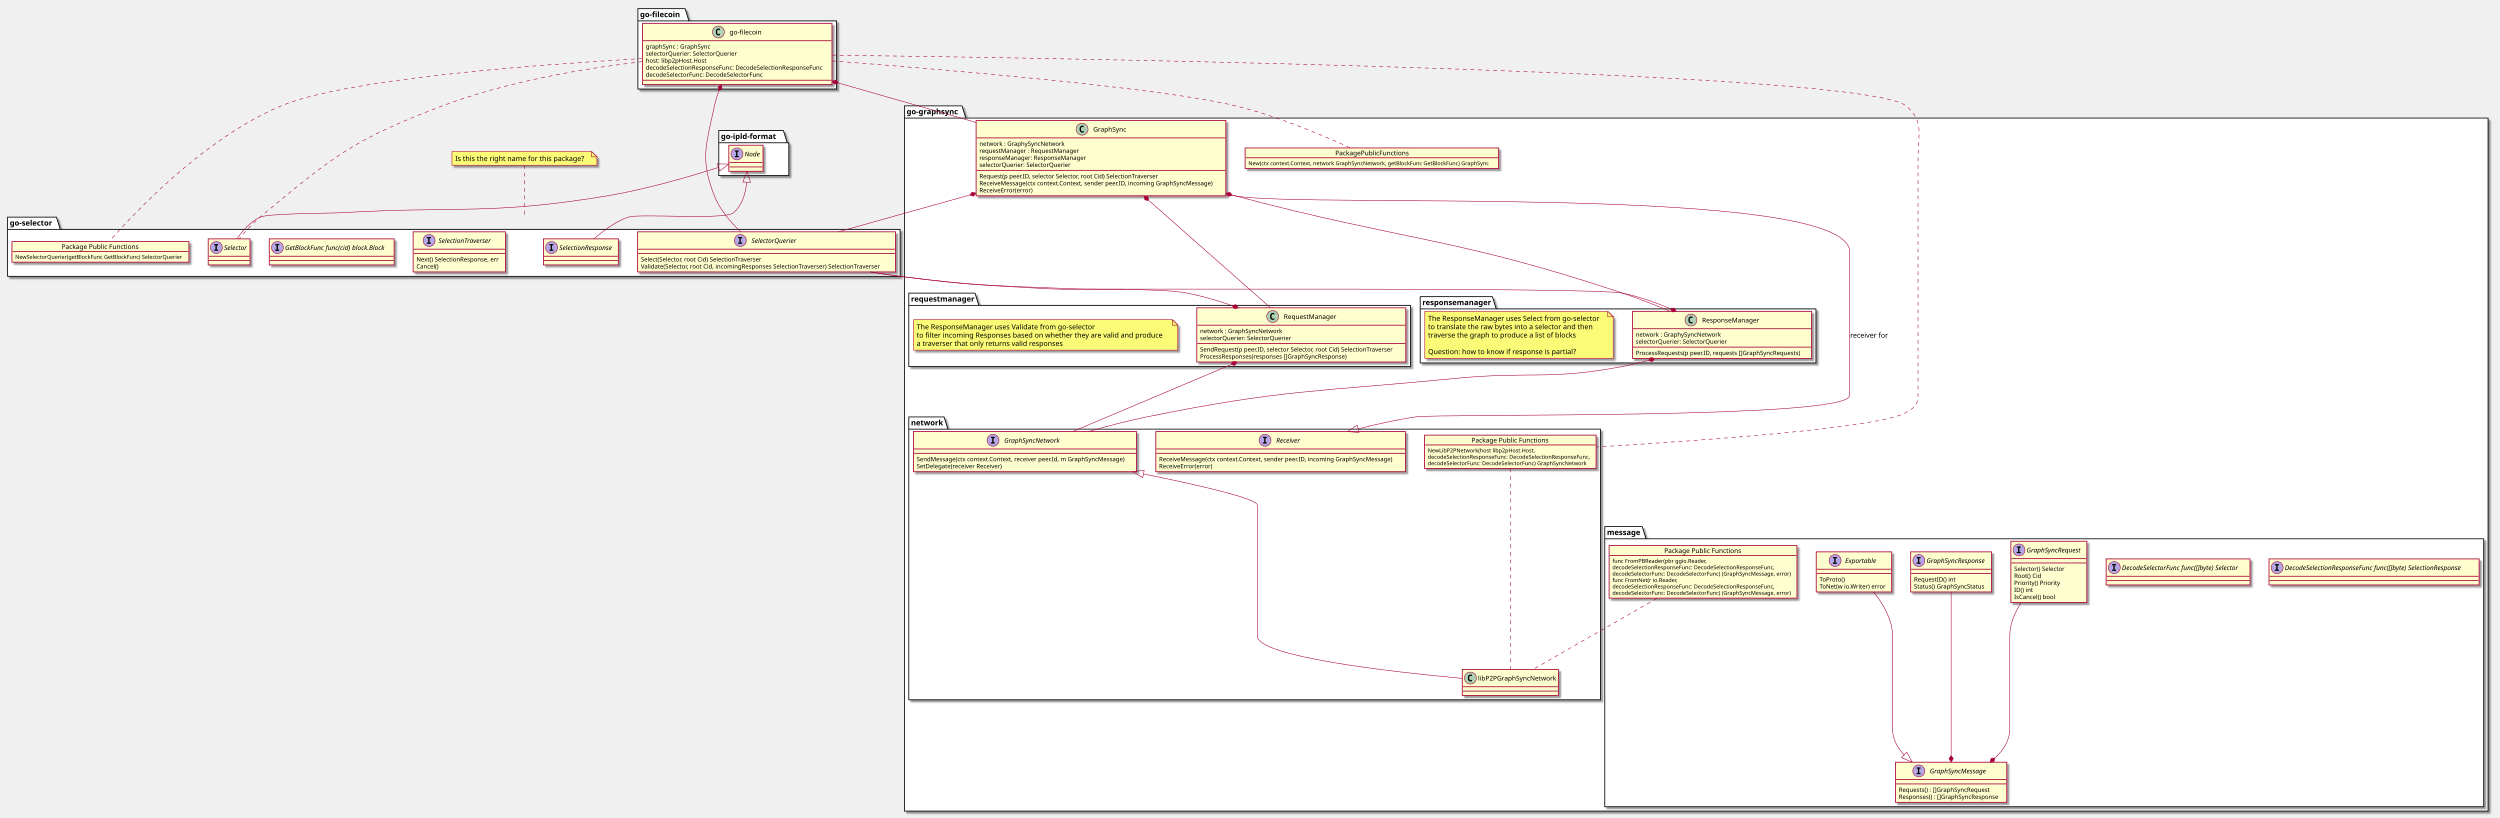
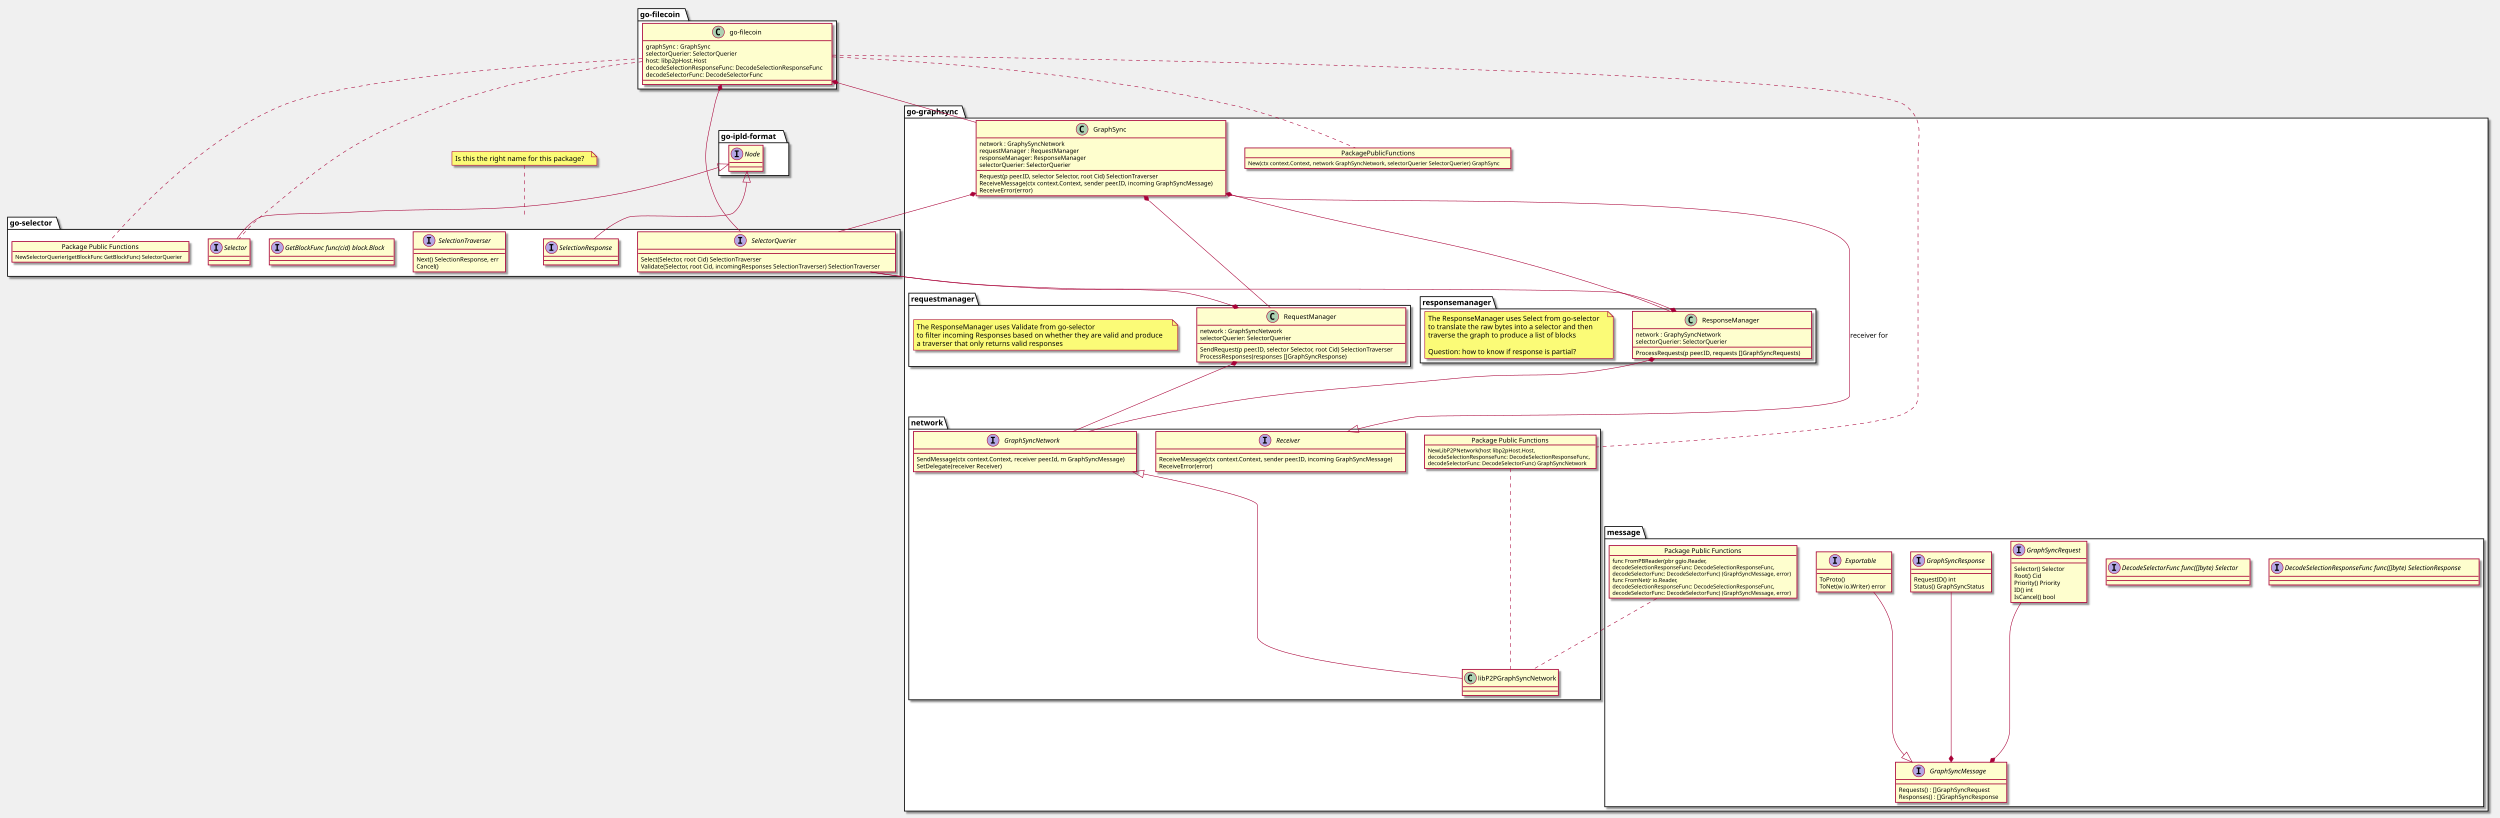
<svg xmlns="http://www.w3.org/2000/svg" contentScriptType="application/ecmascript" contentStyleType="text/css" height="1506px" preserveAspectRatio="none" style="width:4605px;height:1506px;" version="1.1" viewBox="0 0 4605 1506" width="4605px" zoomAndPan="magnify">
  <defs>
-     <filter height="300%" id="fkg3aek4ub1ea" width="300%" x="-1" y="-1">
+     <filter height="300%" id="f1fpjge6j4amxm" width="300%" x="-1" y="-1">
      <feGaussianBlur result="blurOut" stdDeviation="2.0" />
      <feColorMatrix in="blurOut" result="blurOut2" type="matrix" values="0 0 0 0 0 0 0 0 0 0 0 0 0 0 0 0 0 0 .4 0" />
      <feOffset dx="4.0" dy="4.0" in="blurOut2" result="blurOut3" />
      <feBlend in="SourceGraphic" in2="blurOut3" mode="normal" />
    </filter>
  </defs>
  <g>
-     <polygon fill="#FFFFFF" filter="url(#fkg3aek4ub1ea)" points="1324,240.5,1443,240.5,1450,262.988,1453,262.988,1453,323.5,1324,323.5,1324,240.5" style="stroke: #000000; stroke-width: 1.5;" />
+     <polygon fill="#FFFFFF" filter="url(#f1fpjge6j4amxm)" points="1324,240.5,1443,240.5,1450,262.988,1453,262.988,1453,323.5,1324,323.5,1324,240.5" style="stroke: #000000; stroke-width: 1.5;" />
    <line style="stroke: #000000; stroke-width: 1.5;" x1="1324" x2="1450" y1="262.988" y2="262.988" />
    <text fill="#000000" font-family="sans-serif" font-size="14" font-weight="bold" lengthAdjust="spacingAndGlyphs" textLength="113" x="1328" y="256.035">go-ipld-format</text>
-     <polygon fill="#FFFFFF" filter="url(#fkg3aek4ub1ea)" points="14,400,104,400,111,422.488,1658,422.488,1658,509,14,509,14,400" style="stroke: #000000; stroke-width: 1.5;" />
+     <polygon fill="#FFFFFF" filter="url(#f1fpjge6j4amxm)" points="14,400,104,400,111,422.488,1658,422.488,1658,509,14,509,14,400" style="stroke: #000000; stroke-width: 1.5;" />
    <line style="stroke: #000000; stroke-width: 1.5;" x1="14" x2="111" y1="422.488" y2="422.488" />
    <text fill="#000000" font-family="sans-serif" font-size="14" font-weight="bold" lengthAdjust="spacingAndGlyphs" textLength="84" x="18" y="415.535">go-selector</text>
-     <polygon fill="#FFFFFF" filter="url(#fkg3aek4ub1ea)" points="1666,195,1772,195,1779,217.488,4583,217.488,4583,1494,1666,1494,1666,195" style="stroke: #000000; stroke-width: 1.5;" />
+     <polygon fill="#FFFFFF" filter="url(#f1fpjge6j4amxm)" points="1666,195,1772,195,1779,217.488,4583,217.488,4583,1494,1666,1494,1666,195" style="stroke: #000000; stroke-width: 1.5;" />
    <line style="stroke: #000000; stroke-width: 1.5;" x1="1666" x2="1779" y1="217.488" y2="217.488" />
    <text fill="#000000" font-family="sans-serif" font-size="14" font-weight="bold" lengthAdjust="spacingAndGlyphs" textLength="100" x="1670" y="210.535">go-graphsync</text>
-     <polygon fill="#FFFFFF" filter="url(#fkg3aek4ub1ea)" points="1674,768,1739,768,1746,790.488,2948,790.488,2948,1289,1674,1289,1674,768" style="stroke: #000000; stroke-width: 1.5;" />
+     <polygon fill="#FFFFFF" filter="url(#f1fpjge6j4amxm)" points="1674,768,1739,768,1746,790.488,2948,790.488,2948,1289,1674,1289,1674,768" style="stroke: #000000; stroke-width: 1.5;" />
    <line style="stroke: #000000; stroke-width: 1.5;" x1="1674" x2="1746" y1="790.488" y2="790.488" />
    <text fill="#000000" font-family="sans-serif" font-size="14" font-weight="bold" lengthAdjust="spacingAndGlyphs" textLength="59" x="1678" y="783.535">network</text>
-     <polygon fill="#FFFFFF" filter="url(#fkg3aek4ub1ea)" points="1674,540,1796,540,1803,562.488,2598,562.488,2598,675,1674,675,1674,540" style="stroke: #000000; stroke-width: 1.5;" />
+     <polygon fill="#FFFFFF" filter="url(#f1fpjge6j4amxm)" points="1674,540,1796,540,1803,562.488,2598,562.488,2598,675,1674,675,1674,540" style="stroke: #000000; stroke-width: 1.5;" />
    <line style="stroke: #000000; stroke-width: 1.5;" x1="1674" x2="1803" y1="562.488" y2="562.488" />
    <text fill="#000000" font-family="sans-serif" font-size="14" font-weight="bold" lengthAdjust="spacingAndGlyphs" textLength="116" x="1678" y="555.535">requestmanager</text>
-     <polygon fill="#FFFFFF" filter="url(#fkg3aek4ub1ea)" points="2616,546.5,2749,546.5,2756,568.988,3345,568.988,3345,668.5,2616,668.5,2616,546.5" style="stroke: #000000; stroke-width: 1.5;" />
+     <polygon fill="#FFFFFF" filter="url(#f1fpjge6j4amxm)" points="2616,546.5,2749,546.5,2756,568.988,3345,568.988,3345,668.5,2616,668.5,2616,546.5" style="stroke: #000000; stroke-width: 1.5;" />
    <line style="stroke: #000000; stroke-width: 1.5;" x1="2616" x2="2756" y1="568.988" y2="568.988" />
    <text fill="#000000" font-family="sans-serif" font-size="14" font-weight="bold" lengthAdjust="spacingAndGlyphs" textLength="127" x="2620" y="562.035">responsemanager</text>
-     <polygon fill="#FFFFFF" filter="url(#fkg3aek4ub1ea)" points="2956,970,3025,970,3032,992.488,4575,992.488,4575,1486,2956,1486,2956,970" style="stroke: #000000; stroke-width: 1.5;" />
+     <polygon fill="#FFFFFF" filter="url(#f1fpjge6j4amxm)" points="2956,970,3025,970,3032,992.488,4575,992.488,4575,1486,2956,1486,2956,970" style="stroke: #000000; stroke-width: 1.5;" />
    <line style="stroke: #000000; stroke-width: 1.5;" x1="2956" x2="3032" y1="992.488" y2="992.488" />
    <text fill="#000000" font-family="sans-serif" font-size="14" font-weight="bold" lengthAdjust="spacingAndGlyphs" textLength="63" x="2960" y="985.535">message</text>
-     <polygon fill="#FFFFFF" filter="url(#fkg3aek4ub1ea)" points="1175,16,1262,16,1269,38.488,1541,38.488,1541,164,1175,164,1175,16" style="stroke: #000000; stroke-width: 1.5;" />
+     <polygon fill="#FFFFFF" filter="url(#f1fpjge6j4amxm)" points="1175,16,1262,16,1269,38.488,1541,38.488,1541,164,1175,164,1175,16" style="stroke: #000000; stroke-width: 1.5;" />
    <line style="stroke: #000000; stroke-width: 1.5;" x1="1175" x2="1269" y1="38.488" y2="38.488" />
    <text fill="#000000" font-family="sans-serif" font-size="14" font-weight="bold" lengthAdjust="spacingAndGlyphs" textLength="81" x="1179" y="31.535">go-filecoin</text>
-     <rect fill="#FEFECE" filter="url(#fkg3aek4ub1ea)" height="48" id="Node" style="stroke: #A80036; stroke-width: 1.5;" width="63" x="1342.5" y="267.5" />
+     <rect fill="#FEFECE" filter="url(#f1fpjge6j4amxm)" height="48" id="Node" style="stroke: #A80036; stroke-width: 1.5;" width="63" x="1342.5" y="267.5" />
    <ellipse cx="1357.5" cy="283.5" fill="#B4A7E5" rx="11" ry="11" style="stroke: #A80036; stroke-width: 1.0;" />
    <path d="M1353.428,279.265 L1353.428,277.107 L1360.807,277.107 L1360.807,279.265 L1358.342,279.265 L1358.342,287.342 L1360.807,287.342 L1360.807,289.5 L1353.428,289.5 L1353.428,287.342 L1355.893,287.342 L1355.893,279.265 Z " />
    <text fill="#000000" font-family="sans-serif" font-size="12" font-style="italic" lengthAdjust="spacingAndGlyphs" textLength="31" x="1371.5" y="288.035">Node</text>
    <line style="stroke: #A80036; stroke-width: 1.5;" x1="1343.5" x2="1404.5" y1="299.5" y2="299.5" />
    <line style="stroke: #A80036; stroke-width: 1.5;" x1="1343.5" x2="1404.5" y1="307.5" y2="307.5" />
-     <rect fill="#FEFECE" filter="url(#fkg3aek4ub1ea)" height="48" id="Selector" style="stroke: #A80036; stroke-width: 1.5;" width="77" x="383.5" y="440" />
+     <rect fill="#FEFECE" filter="url(#f1fpjge6j4amxm)" height="48" id="Selector" style="stroke: #A80036; stroke-width: 1.5;" width="77" x="383.5" y="440" />
    <ellipse cx="398.5" cy="456" fill="#B4A7E5" rx="11" ry="11" style="stroke: #A80036; stroke-width: 1.0;" />
    <path d="M394.428,451.765 L394.428,449.607 L401.807,449.607 L401.807,451.765 L399.342,451.765 L399.342,459.842 L401.807,459.842 L401.807,462 L394.428,462 L394.428,459.842 L396.893,459.842 L396.893,451.765 Z " />
    <text fill="#000000" font-family="sans-serif" font-size="12" font-style="italic" lengthAdjust="spacingAndGlyphs" textLength="45" x="412.5" y="460.535">Selector</text>
    <line style="stroke: #A80036; stroke-width: 1.5;" x1="384.5" x2="459.5" y1="472" y2="472" />
    <line style="stroke: #A80036; stroke-width: 1.5;" x1="384.5" x2="459.5" y1="480" y2="480" />
-     <rect fill="#FEFECE" filter="url(#fkg3aek4ub1ea)" height="48" id="SelectionResponse" style="stroke: #A80036; stroke-width: 1.5;" width="138" x="1001" y="440" />
+     <rect fill="#FEFECE" filter="url(#f1fpjge6j4amxm)" height="48" id="SelectionResponse" style="stroke: #A80036; stroke-width: 1.5;" width="138" x="1001" y="440" />
    <ellipse cx="1016" cy="456" fill="#B4A7E5" rx="11" ry="11" style="stroke: #A80036; stroke-width: 1.0;" />
    <path d="M1011.928,451.765 L1011.928,449.607 L1019.307,449.607 L1019.307,451.765 L1016.842,451.765 L1016.842,459.842 L1019.307,459.842 L1019.307,462 L1011.928,462 L1011.928,459.842 L1014.393,459.842 L1014.393,451.765 Z " />
    <text fill="#000000" font-family="sans-serif" font-size="12" font-style="italic" lengthAdjust="spacingAndGlyphs" textLength="106" x="1030" y="460.535">SelectionResponse</text>
    <line style="stroke: #A80036; stroke-width: 1.5;" x1="1002" x2="1138" y1="472" y2="472" />
    <line style="stroke: #A80036; stroke-width: 1.5;" x1="1002" x2="1138" y1="480" y2="480" />
-     <rect fill="#FEFECE" filter="url(#fkg3aek4ub1ea)" height="73.91" id="SelectionTraverser" style="stroke: #A80036; stroke-width: 1.5;" width="170" x="761" y="427" />
+     <rect fill="#FEFECE" filter="url(#f1fpjge6j4amxm)" height="73.91" id="SelectionTraverser" style="stroke: #A80036; stroke-width: 1.5;" width="170" x="761" y="427" />
    <ellipse cx="790.4" cy="443" fill="#B4A7E5" rx="11" ry="11" style="stroke: #A80036; stroke-width: 1.0;" />
    <path d="M786.328,438.765 L786.328,436.607 L793.707,436.607 L793.707,438.765 L791.242,438.765 L791.242,446.842 L793.707,446.842 L793.707,449 L786.328,449 L786.328,446.842 L788.793,446.842 L788.793,438.765 Z " />
    <text fill="#000000" font-family="sans-serif" font-size="12" font-style="italic" lengthAdjust="spacingAndGlyphs" textLength="106" x="807.6" y="447.535">SelectionTraverser</text>
    <line style="stroke: #A80036; stroke-width: 1.5;" x1="762" x2="930" y1="459" y2="459" />
    <line style="stroke: #A80036; stroke-width: 1.5;" x1="762" x2="930" y1="467" y2="467" />
    <text fill="#000000" font-family="sans-serif" font-size="11" lengthAdjust="spacingAndGlyphs" textLength="158" x="767" y="481.635">Next() SelectionResponse, err</text>
    <text fill="#000000" font-family="sans-serif" font-size="11" lengthAdjust="spacingAndGlyphs" textLength="44" x="767" y="494.59">Cancel()</text>
-     <rect fill="#FEFECE" filter="url(#fkg3aek4ub1ea)" height="48" id="GetBlockFunc" style="stroke: #A80036; stroke-width: 1.5;" width="230" x="496" y="440" />
+     <rect fill="#FEFECE" filter="url(#f1fpjge6j4amxm)" height="48" id="GetBlockFunc" style="stroke: #A80036; stroke-width: 1.5;" width="230" x="496" y="440" />
    <ellipse cx="511" cy="456" fill="#B4A7E5" rx="11" ry="11" style="stroke: #A80036; stroke-width: 1.0;" />
    <path d="M506.928,451.765 L506.928,449.607 L514.307,449.607 L514.307,451.765 L511.842,451.765 L511.842,459.842 L514.307,459.842 L514.307,462 L506.928,462 L506.928,459.842 L509.393,459.842 L509.393,451.765 Z " />
    <text fill="#000000" font-family="sans-serif" font-size="12" font-style="italic" lengthAdjust="spacingAndGlyphs" textLength="198" x="525" y="460.535">GetBlockFunc func(cid) block.Block</text>
    <line style="stroke: #A80036; stroke-width: 1.5;" x1="497" x2="725" y1="472" y2="472" />
    <line style="stroke: #A80036; stroke-width: 1.5;" x1="497" x2="725" y1="480" y2="480" />
-     <rect fill="#FEFECE" filter="url(#fkg3aek4ub1ea)" height="73.91" id="SelectorQuerier" style="stroke: #A80036; stroke-width: 1.5;" width="475" x="1174.5" y="427" />
+     <rect fill="#FEFECE" filter="url(#f1fpjge6j4amxm)" height="73.91" id="SelectorQuerier" style="stroke: #A80036; stroke-width: 1.5;" width="475" x="1174.5" y="427" />
    <ellipse cx="1363.75" cy="443" fill="#B4A7E5" rx="11" ry="11" style="stroke: #A80036; stroke-width: 1.0;" />
    <path d="M1359.678,438.765 L1359.678,436.607 L1367.057,436.607 L1367.057,438.765 L1364.592,438.765 L1364.592,446.842 L1367.057,446.842 L1367.057,449 L1359.678,449 L1359.678,446.842 L1362.143,446.842 L1362.143,438.765 Z " />
    <text fill="#000000" font-family="sans-serif" font-size="12" font-style="italic" lengthAdjust="spacingAndGlyphs" textLength="88" x="1384.25" y="447.535">SelectorQuerier</text>
    <line style="stroke: #A80036; stroke-width: 1.5;" x1="1175.5" x2="1648.5" y1="459" y2="459" />
    <line style="stroke: #A80036; stroke-width: 1.5;" x1="1175.5" x2="1648.5" y1="467" y2="467" />
    <text fill="#000000" font-family="sans-serif" font-size="11" lengthAdjust="spacingAndGlyphs" textLength="235" x="1180.5" y="481.635">Select(Selector, root Cid) SelectionTraverser</text>
    <text fill="#000000" font-family="sans-serif" font-size="11" lengthAdjust="spacingAndGlyphs" textLength="463" x="1180.5" y="494.59">Validate(Selector, root Cid, incomingResponses SelectionTraverser) SelectionTraverser</text>
-     <rect fill="#FEFECE" filter="url(#fkg3aek4ub1ea)" height="37.91" style="stroke: #A80036; stroke-width: 1.5;" width="326" x="22" y="445" />
+     <rect fill="#FEFECE" filter="url(#f1fpjge6j4amxm)" height="37.91" style="stroke: #A80036; stroke-width: 1.5;" width="326" x="22" y="445" />
    <text fill="#000000" font-family="sans-serif" font-size="12" lengthAdjust="spacingAndGlyphs" textLength="143" x="113.5" y="458.602">Package Public Functions</text>
    <line style="stroke: #A80036; stroke-width: 1.5;" x1="23" x2="347" y1="463.133" y2="463.133" />
    <text fill="#000000" font-family="sans-serif" font-size="10" lengthAdjust="spacingAndGlyphs" textLength="314" x="28" y="476.801">NewSelectorQuerier(getBlockFunc GetBlockFunc) SelectorQuerier</text>
-     <rect fill="#FEFECE" filter="url(#fkg3aek4ub1ea)" height="138.685" id="GraphSync" style="stroke: #A80036; stroke-width: 1.5;" width="460" x="1798" y="222" />
+     <rect fill="#FEFECE" filter="url(#f1fpjge6j4amxm)" height="138.685" id="GraphSync" style="stroke: #A80036; stroke-width: 1.5;" width="460" x="1798" y="222" />
    <ellipse cx="1993.25" cy="238" fill="#ADD1B2" rx="11" ry="11" style="stroke: #A80036; stroke-width: 1.0;" />
    <path d="M1996.223,243.643 Q1995.642,243.942 1995.003,244.091 Q1994.364,244.241 1993.658,244.241 Q1991.151,244.241 1989.832,242.589 Q1988.512,240.937 1988.512,237.816 Q1988.512,234.686 1989.832,233.035 Q1991.151,231.383 1993.658,231.383 Q1994.364,231.383 1995.011,231.532 Q1995.659,231.682 1996.223,231.981 L1996.223,234.703 Q1995.592,234.122 1994.999,233.852 Q1994.405,233.583 1993.774,233.583 Q1992.43,233.583 1991.745,234.649 Q1991.06,235.716 1991.06,237.816 Q1991.06,239.908 1991.745,240.974 Q1992.43,242.041 1993.774,242.041 Q1994.405,242.041 1994.999,241.771 Q1995.592,241.501 1996.223,240.92 Z " />
    <text fill="#000000" font-family="sans-serif" font-size="12" lengthAdjust="spacingAndGlyphs" textLength="61" x="2013.75" y="242.535">GraphSync</text>
    <line style="stroke: #A80036; stroke-width: 1.5;" x1="1799" x2="2257" y1="254" y2="254" />
    <text fill="#000000" font-family="sans-serif" font-size="11" lengthAdjust="spacingAndGlyphs" textLength="160" x="1804" y="268.635">network : GraphySyncNetwork</text>
    <text fill="#000000" font-family="sans-serif" font-size="11" lengthAdjust="spacingAndGlyphs" textLength="185" x="1804" y="281.59">requestManager : RequestManager</text>
    <text fill="#000000" font-family="sans-serif" font-size="11" lengthAdjust="spacingAndGlyphs" textLength="200" x="1804" y="294.545">responseManager: ResponseManager</text>
    <text fill="#000000" font-family="sans-serif" font-size="11" lengthAdjust="spacingAndGlyphs" textLength="174" x="1804" y="307.5">selectorQuerier: SelectorQuerier</text>
    <line style="stroke: #A80036; stroke-width: 1.5;" x1="1799" x2="2257" y1="313.82" y2="313.82" />
    <text fill="#000000" font-family="sans-serif" font-size="11" lengthAdjust="spacingAndGlyphs" textLength="347" x="1804" y="328.455">Request(p peer.ID, selector Selector, root Cid) SelectionTraverser</text>
    <text fill="#000000" font-family="sans-serif" font-size="11" lengthAdjust="spacingAndGlyphs" textLength="448" x="1804" y="341.41">ReceiveMessage(ctx context.Context, sender peer.ID, incoming GraphSyncMessage)</text>
    <text fill="#000000" font-family="sans-serif" font-size="11" lengthAdjust="spacingAndGlyphs" textLength="104" x="1804" y="354.365">ReceiveError(error)</text>
-     <rect fill="#FEFECE" filter="url(#fkg3aek4ub1ea)" height="37.91" style="stroke: #A80036; stroke-width: 1.5;" width="467" x="2293.5" y="272.5" />
-     <text fill="#000000" font-family="sans-serif" font-size="12" lengthAdjust="spacingAndGlyphs" textLength="135" x="2459.5" y="286.102">PackagePublicFunctions</text>
-     <line style="stroke: #A80036; stroke-width: 1.5;" x1="2294.5" x2="2759.5" y1="290.633" y2="290.633" />
-     <text fill="#000000" font-family="sans-serif" font-size="10" lengthAdjust="spacingAndGlyphs" textLength="455" x="2299.5" y="304.301">New(ctx context.Context, network GraphSyncNetwork, getBlockFunc GetBlockFunc) GraphSync</text>
-     <rect fill="#FEFECE" filter="url(#fkg3aek4ub1ea)" height="73.91" id="Receiver" style="stroke: #A80036; stroke-width: 1.5;" width="460" x="2129" y="795" />
+     <rect fill="#FEFECE" filter="url(#f1fpjge6j4amxm)" height="37.91" style="stroke: #A80036; stroke-width: 1.5;" width="490" x="2293" y="272.5" />
+     <text fill="#000000" font-family="sans-serif" font-size="12" lengthAdjust="spacingAndGlyphs" textLength="135" x="2470.5" y="286.102">PackagePublicFunctions</text>
+     <line style="stroke: #A80036; stroke-width: 1.5;" x1="2294" x2="2782" y1="290.633" y2="290.633" />
+     <text fill="#000000" font-family="sans-serif" font-size="10" lengthAdjust="spacingAndGlyphs" textLength="478" x="2299" y="304.301">New(ctx context.Context, network GraphSyncNetwork, selectorQuerier SelectorQuerier) GraphSync</text>
+     <rect fill="#FEFECE" filter="url(#f1fpjge6j4amxm)" height="73.91" id="Receiver" style="stroke: #A80036; stroke-width: 1.5;" width="460" x="2129" y="795" />
    <ellipse cx="2330.25" cy="811" fill="#B4A7E5" rx="11" ry="11" style="stroke: #A80036; stroke-width: 1.0;" />
    <path d="M2326.178,806.765 L2326.178,804.607 L2333.557,804.607 L2333.557,806.765 L2331.092,806.765 L2331.092,814.842 L2333.557,814.842 L2333.557,817 L2326.178,817 L2326.178,814.842 L2328.643,814.842 L2328.643,806.765 Z " />
    <text fill="#000000" font-family="sans-serif" font-size="12" font-style="italic" lengthAdjust="spacingAndGlyphs" textLength="49" x="2350.75" y="815.535">Receiver</text>
    <line style="stroke: #A80036; stroke-width: 1.5;" x1="2130" x2="2588" y1="827" y2="827" />
    <line style="stroke: #A80036; stroke-width: 1.5;" x1="2130" x2="2588" y1="835" y2="835" />
    <text fill="#000000" font-family="sans-serif" font-size="11" lengthAdjust="spacingAndGlyphs" textLength="448" x="2135" y="849.635">ReceiveMessage(ctx context.Context, sender peer.ID, incoming GraphSyncMessage)</text>
    <text fill="#000000" font-family="sans-serif" font-size="11" lengthAdjust="spacingAndGlyphs" textLength="104" x="2135" y="862.59">ReceiveError(error)</text>
-     <rect fill="#FEFECE" filter="url(#fkg3aek4ub1ea)" height="73.91" id="GraphSyncNetwork" style="stroke: #A80036; stroke-width: 1.5;" width="411" x="1682.5" y="795" />
+     <rect fill="#FEFECE" filter="url(#f1fpjge6j4amxm)" height="73.91" id="GraphSyncNetwork" style="stroke: #A80036; stroke-width: 1.5;" width="411" x="1682.5" y="795" />
    <ellipse cx="1829.25" cy="811" fill="#B4A7E5" rx="11" ry="11" style="stroke: #A80036; stroke-width: 1.0;" />
    <path d="M1825.178,806.765 L1825.178,804.607 L1832.557,804.607 L1832.557,806.765 L1830.092,806.765 L1830.092,814.842 L1832.557,814.842 L1832.557,817 L1825.178,817 L1825.178,814.842 L1827.643,814.842 L1827.643,806.765 Z " />
    <text fill="#000000" font-family="sans-serif" font-size="12" font-style="italic" lengthAdjust="spacingAndGlyphs" textLength="109" x="1849.75" y="815.535">GraphSyncNetwork</text>
    <line style="stroke: #A80036; stroke-width: 1.5;" x1="1683.5" x2="2092.5" y1="827" y2="827" />
    <line style="stroke: #A80036; stroke-width: 1.5;" x1="1683.5" x2="2092.5" y1="835" y2="835" />
    <text fill="#000000" font-family="sans-serif" font-size="11" lengthAdjust="spacingAndGlyphs" textLength="399" x="1688.5" y="849.635">SendMessage(ctx context.Context, receiver peer.Id, m GraphSyncMessage)</text>
    <text fill="#000000" font-family="sans-serif" font-size="11" lengthAdjust="spacingAndGlyphs" textLength="161" x="1688.5" y="862.59">SetDelegate(receiver Receiver)</text>
-     <rect fill="#FEFECE" filter="url(#fkg3aek4ub1ea)" height="48" id="libP2PGraphSyncNetwork" style="stroke: #A80036; stroke-width: 1.5;" width="177" x="2693.5" y="1233" />
+     <rect fill="#FEFECE" filter="url(#f1fpjge6j4amxm)" height="48" id="libP2PGraphSyncNetwork" style="stroke: #A80036; stroke-width: 1.5;" width="177" x="2693.5" y="1233" />
    <ellipse cx="2708.5" cy="1249" fill="#ADD1B2" rx="11" ry="11" style="stroke: #A80036; stroke-width: 1.0;" />
    <path d="M2711.473,1254.643 Q2710.892,1254.942 2710.253,1255.091 Q2709.614,1255.241 2708.908,1255.241 Q2706.401,1255.241 2705.081,1253.589 Q2703.762,1251.937 2703.762,1248.816 Q2703.762,1245.687 2705.081,1244.035 Q2706.401,1242.383 2708.908,1242.383 Q2709.614,1242.383 2710.261,1242.532 Q2710.909,1242.682 2711.473,1242.98 L2711.473,1245.703 Q2710.842,1245.122 2710.249,1244.852 Q2709.655,1244.582 2709.024,1244.582 Q2707.68,1244.582 2706.995,1245.649 Q2706.31,1246.716 2706.31,1248.816 Q2706.31,1250.908 2706.995,1251.974 Q2707.68,1253.041 2709.024,1253.041 Q2709.655,1253.041 2710.249,1252.771 Q2710.842,1252.502 2711.473,1251.92 Z " />
    <text fill="#000000" font-family="sans-serif" font-size="12" lengthAdjust="spacingAndGlyphs" textLength="145" x="2722.5" y="1253.535">libP2PGraphSyncNetwork</text>
    <line style="stroke: #A80036; stroke-width: 1.5;" x1="2694.5" x2="2869.5" y1="1265" y2="1265" />
    <line style="stroke: #A80036; stroke-width: 1.5;" x1="2694.5" x2="2869.5" y1="1273" y2="1273" />
-     <rect fill="#FEFECE" filter="url(#fkg3aek4ub1ea)" height="61.465" style="stroke: #A80036; stroke-width: 1.5;" width="316" x="2624" y="801.5" />
+     <rect fill="#FEFECE" filter="url(#f1fpjge6j4amxm)" height="61.465" style="stroke: #A80036; stroke-width: 1.5;" width="316" x="2624" y="801.5" />
    <text fill="#000000" font-family="sans-serif" font-size="12" lengthAdjust="spacingAndGlyphs" textLength="143" x="2710.5" y="815.102">Package Public Functions</text>
    <line style="stroke: #A80036; stroke-width: 1.5;" x1="2625" x2="2939" y1="819.633" y2="819.633" />
    <text fill="#000000" font-family="sans-serif" font-size="10" lengthAdjust="spacingAndGlyphs" textLength="201" x="2630" y="833.301">NewLibP2PNetwork(host libp2pHost.Host,</text>
    <text fill="#000000" font-family="sans-serif" font-size="10" lengthAdjust="spacingAndGlyphs" textLength="304" x="2630" y="845.078">decodeSelectionResponseFunc: DecodeSelectionResponseFunc,</text>
    <text fill="#000000" font-family="sans-serif" font-size="10" lengthAdjust="spacingAndGlyphs" textLength="296" x="2630" y="856.856">decodeSelectorFunc: DecodeSelectorFunc) GraphSyncNetwork</text>
-     <rect fill="#FEFECE" filter="url(#fkg3aek4ub1ea)" height="99.82" id="RequestManager" style="stroke: #A80036; stroke-width: 1.5;" width="385" x="2204.5" y="567" />
+     <rect fill="#FEFECE" filter="url(#f1fpjge6j4amxm)" height="99.82" id="RequestManager" style="stroke: #A80036; stroke-width: 1.5;" width="385" x="2204.5" y="567" />
    <ellipse cx="2344.25" cy="583" fill="#ADD1B2" rx="11" ry="11" style="stroke: #A80036; stroke-width: 1.0;" />
    <path d="M2347.223,588.643 Q2346.642,588.942 2346.003,589.091 Q2345.364,589.241 2344.658,589.241 Q2342.151,589.241 2340.831,587.589 Q2339.512,585.937 2339.512,582.816 Q2339.512,579.687 2340.831,578.035 Q2342.151,576.383 2344.658,576.383 Q2345.364,576.383 2346.011,576.532 Q2346.659,576.682 2347.223,576.981 L2347.223,579.703 Q2346.592,579.122 2345.999,578.852 Q2345.405,578.582 2344.774,578.582 Q2343.43,578.582 2342.745,579.649 Q2342.06,580.716 2342.06,582.816 Q2342.06,584.908 2342.745,585.974 Q2343.43,587.041 2344.774,587.041 Q2345.405,587.041 2345.999,586.771 Q2346.592,586.501 2347.223,585.92 Z " />
    <text fill="#000000" font-family="sans-serif" font-size="12" lengthAdjust="spacingAndGlyphs" textLength="97" x="2364.75" y="587.535">RequestManager</text>
    <line style="stroke: #A80036; stroke-width: 1.5;" x1="2205.5" x2="2588.5" y1="599" y2="599" />
    <text fill="#000000" font-family="sans-serif" font-size="11" lengthAdjust="spacingAndGlyphs" textLength="154" x="2210.5" y="613.635">network : GraphSyncNetwork</text>
    <text fill="#000000" font-family="sans-serif" font-size="11" lengthAdjust="spacingAndGlyphs" textLength="174" x="2210.5" y="626.59">selectorQuerier: SelectorQuerier</text>
    <line style="stroke: #A80036; stroke-width: 1.5;" x1="2205.5" x2="2588.5" y1="632.91" y2="632.91" />
    <text fill="#000000" font-family="sans-serif" font-size="11" lengthAdjust="spacingAndGlyphs" textLength="373" x="2210.5" y="647.545">SendRequest(p peer.ID, selector Selector, root Cid) SelectionTraverser</text>
    <text fill="#000000" font-family="sans-serif" font-size="11" lengthAdjust="spacingAndGlyphs" textLength="285" x="2210.5" y="660.5">ProcessResponses(responses []GraphSyncResponse)</text>
-     <path d="M1682.5,589 L1682.5,644.932 L2169.5,644.932 L2169.5,599 L2159.5,589 L1682.5,589 " fill="#FBFB77" filter="url(#fkg3aek4ub1ea)" style="stroke: #A80036; stroke-width: 1.0;" />
+     <path d="M1682.5,589 L1682.5,644.932 L2169.5,644.932 L2169.5,599 L2159.5,589 L1682.5,589 " fill="#FBFB77" filter="url(#f1fpjge6j4amxm)" style="stroke: #A80036; stroke-width: 1.0;" />
    <path d="M2159.5,589 L2159.5,599 L2169.5,599 L2159.5,589 " fill="#FBFB77" style="stroke: #A80036; stroke-width: 1.0;" />
    <text fill="#000000" font-family="sans-serif" font-size="13" lengthAdjust="spacingAndGlyphs" textLength="339" x="1688.5" y="606.568">The ResponseManager uses Validate from go-selector</text>
    <text fill="#000000" font-family="sans-serif" font-size="13" lengthAdjust="spacingAndGlyphs" textLength="466" x="1688.5" y="621.879">to filter incoming Responses based on whether they are valid and produce</text>
    <text fill="#000000" font-family="sans-serif" font-size="13" lengthAdjust="spacingAndGlyphs" textLength="277" x="1688.5" y="637.189">a traverser that only returns valid responses</text>
-     <rect fill="#FEFECE" filter="url(#fkg3aek4ub1ea)" height="86.865" id="ResponseManager" style="stroke: #A80036; stroke-width: 1.5;" width="330" x="3007" y="573.5" />
+     <rect fill="#FEFECE" filter="url(#f1fpjge6j4amxm)" height="86.865" id="ResponseManager" style="stroke: #A80036; stroke-width: 1.5;" width="330" x="3007" y="573.5" />
    <ellipse cx="3114.75" cy="589.5" fill="#ADD1B2" rx="11" ry="11" style="stroke: #A80036; stroke-width: 1.0;" />
    <path d="M3117.723,595.143 Q3117.142,595.442 3116.503,595.591 Q3115.864,595.741 3115.158,595.741 Q3112.651,595.741 3111.331,594.089 Q3110.012,592.437 3110.012,589.316 Q3110.012,586.187 3111.331,584.535 Q3112.651,582.883 3115.158,582.883 Q3115.864,582.883 3116.511,583.032 Q3117.159,583.182 3117.723,583.481 L3117.723,586.203 Q3117.092,585.622 3116.499,585.352 Q3115.905,585.082 3115.274,585.082 Q3113.93,585.082 3113.245,586.149 Q3112.56,587.216 3112.56,589.316 Q3112.56,591.408 3113.245,592.474 Q3113.93,593.541 3115.274,593.541 Q3115.905,593.541 3116.499,593.271 Q3117.092,593.001 3117.723,592.42 Z " />
    <text fill="#000000" font-family="sans-serif" font-size="12" lengthAdjust="spacingAndGlyphs" textLength="106" x="3135.25" y="594.035">ResponseManager</text>
    <line style="stroke: #A80036; stroke-width: 1.5;" x1="3008" x2="3336" y1="605.5" y2="605.5" />
    <text fill="#000000" font-family="sans-serif" font-size="11" lengthAdjust="spacingAndGlyphs" textLength="160" x="3013" y="620.135">network : GraphySyncNetwork</text>
    <text fill="#000000" font-family="sans-serif" font-size="11" lengthAdjust="spacingAndGlyphs" textLength="174" x="3013" y="633.09">selectorQuerier: SelectorQuerier</text>
    <line style="stroke: #A80036; stroke-width: 1.5;" x1="3008" x2="3336" y1="639.41" y2="639.41" />
    <text fill="#000000" font-family="sans-serif" font-size="11" lengthAdjust="spacingAndGlyphs" textLength="318" x="3013" y="654.045">ProcessRequests(p peer.ID, requests []GraphSyncRequests)</text>
-     <path d="M2624.5,573.5 L2624.5,660.053 L2971.5,660.053 L2971.5,583.5 L2961.5,573.5 L2624.5,573.5 " fill="#FBFB77" filter="url(#fkg3aek4ub1ea)" style="stroke: #A80036; stroke-width: 1.0;" />
+     <path d="M2624.5,573.5 L2624.5,660.053 L2971.5,660.053 L2971.5,583.5 L2961.5,573.5 L2624.5,573.5 " fill="#FBFB77" filter="url(#f1fpjge6j4amxm)" style="stroke: #A80036; stroke-width: 1.0;" />
    <path d="M2961.5,573.5 L2961.5,583.5 L2971.5,583.5 L2961.5,573.5 " fill="#FBFB77" style="stroke: #A80036; stroke-width: 1.0;" />
    <text fill="#000000" font-family="sans-serif" font-size="13" lengthAdjust="spacingAndGlyphs" textLength="326" x="2630.5" y="591.068">The ResponseManager uses Select from go-selector</text>
    <text fill="#000000" font-family="sans-serif" font-size="13" lengthAdjust="spacingAndGlyphs" textLength="313" x="2630.5" y="606.379">to translate the raw bytes into a selector and then</text>
    <text fill="#000000" font-family="sans-serif" font-size="13" lengthAdjust="spacingAndGlyphs" textLength="284" x="2630.5" y="621.689">traverse the graph to produce a list of blocks</text>
    <text fill="#000000" font-family="sans-serif" font-size="13" lengthAdjust="spacingAndGlyphs" textLength="0" x="2634.5" y="637" />
    <text fill="#000000" font-family="sans-serif" font-size="13" lengthAdjust="spacingAndGlyphs" textLength="284" x="2630.5" y="652.311">Question: how to know if response is partial?</text>
-     <rect fill="#FEFECE" filter="url(#fkg3aek4ub1ea)" height="48" id="DecodeSelectionResponseFunc" style="stroke: #A80036; stroke-width: 1.5;" width="387" x="4179.5" y="1029.5" />
+     <rect fill="#FEFECE" filter="url(#f1fpjge6j4amxm)" height="48" id="DecodeSelectionResponseFunc" style="stroke: #A80036; stroke-width: 1.5;" width="387" x="4179.5" y="1029.5" />
    <ellipse cx="4194.5" cy="1045.5" fill="#B4A7E5" rx="11" ry="11" style="stroke: #A80036; stroke-width: 1.0;" />
    <path d="M4190.428,1041.265 L4190.428,1039.107 L4197.807,1039.107 L4197.807,1041.265 L4195.342,1041.265 L4195.342,1049.342 L4197.807,1049.342 L4197.807,1051.5 L4190.428,1051.5 L4190.428,1049.342 L4192.893,1049.342 L4192.893,1041.265 Z " />
    <text fill="#000000" font-family="sans-serif" font-size="12" font-style="italic" lengthAdjust="spacingAndGlyphs" textLength="355" x="4208.5" y="1050.035">DecodeSelectionResponseFunc func([]byte) SelectionResponse</text>
    <line style="stroke: #A80036; stroke-width: 1.5;" x1="4180.5" x2="4565.5" y1="1061.5" y2="1061.5" />
    <line style="stroke: #A80036; stroke-width: 1.5;" x1="4180.5" x2="4565.5" y1="1069.5" y2="1069.5" />
-     <rect fill="#FEFECE" filter="url(#fkg3aek4ub1ea)" height="48" id="DecodeSelectorFunc" style="stroke: #A80036; stroke-width: 1.5;" width="265" x="3879.5" y="1029.5" />
+     <rect fill="#FEFECE" filter="url(#f1fpjge6j4amxm)" height="48" id="DecodeSelectorFunc" style="stroke: #A80036; stroke-width: 1.5;" width="265" x="3879.5" y="1029.5" />
    <ellipse cx="3894.5" cy="1045.5" fill="#B4A7E5" rx="11" ry="11" style="stroke: #A80036; stroke-width: 1.0;" />
    <path d="M3890.428,1041.265 L3890.428,1039.107 L3897.807,1039.107 L3897.807,1041.265 L3895.342,1041.265 L3895.342,1049.342 L3897.807,1049.342 L3897.807,1051.5 L3890.428,1051.5 L3890.428,1049.342 L3892.893,1049.342 L3892.893,1041.265 Z " />
    <text fill="#000000" font-family="sans-serif" font-size="12" font-style="italic" lengthAdjust="spacingAndGlyphs" textLength="233" x="3908.5" y="1050.035">DecodeSelectorFunc func([]byte) Selector</text>
    <line style="stroke: #A80036; stroke-width: 1.5;" x1="3880.5" x2="4143.5" y1="1061.5" y2="1061.5" />
    <line style="stroke: #A80036; stroke-width: 1.5;" x1="3880.5" x2="4143.5" y1="1069.5" y2="1069.5" />
-     <rect fill="#FEFECE" filter="url(#fkg3aek4ub1ea)" height="96.797" style="stroke: #A80036; stroke-width: 1.5;" width="346" x="2964" y="1005" />
+     <rect fill="#FEFECE" filter="url(#f1fpjge6j4amxm)" height="96.797" style="stroke: #A80036; stroke-width: 1.5;" width="346" x="2964" y="1005" />
    <text fill="#000000" font-family="sans-serif" font-size="12" lengthAdjust="spacingAndGlyphs" textLength="143" x="3065.5" y="1018.602">Package Public Functions</text>
    <line style="stroke: #A80036; stroke-width: 1.5;" x1="2965" x2="3309" y1="1023.133" y2="1023.133" />
    <text fill="#000000" font-family="sans-serif" font-size="10" lengthAdjust="spacingAndGlyphs" textLength="177" x="2970" y="1036.801">func FromPBReader(pbr ggio.Reader,</text>
    <text fill="#000000" font-family="sans-serif" font-size="10" lengthAdjust="spacingAndGlyphs" textLength="304" x="2970" y="1048.578">decodeSelectionResponseFunc: DecodeSelectionResponseFunc,</text>
    <text fill="#000000" font-family="sans-serif" font-size="10" lengthAdjust="spacingAndGlyphs" textLength="334" x="2970" y="1060.355">decodeSelectorFunc: DecodeSelectorFunc) (GraphSyncMessage, error)</text>
    <text fill="#000000" font-family="sans-serif" font-size="10" lengthAdjust="spacingAndGlyphs" textLength="124" x="2970" y="1072.133">func FromNet(r io.Reader,</text>
    <text fill="#000000" font-family="sans-serif" font-size="10" lengthAdjust="spacingAndGlyphs" textLength="304" x="2970" y="1083.91">decodeSelectionResponseFunc: DecodeSelectionResponseFunc,</text>
    <text fill="#000000" font-family="sans-serif" font-size="10" lengthAdjust="spacingAndGlyphs" textLength="334" x="2970" y="1095.688">decodeSelectorFunc: DecodeSelectorFunc) (GraphSyncMessage, error)</text>
-     <rect fill="#FEFECE" filter="url(#fkg3aek4ub1ea)" height="112.775" id="GraphSyncRequest" style="stroke: #A80036; stroke-width: 1.5;" width="140" x="3704" y="997" />
+     <rect fill="#FEFECE" filter="url(#f1fpjge6j4amxm)" height="112.775" id="GraphSyncRequest" style="stroke: #A80036; stroke-width: 1.5;" width="140" x="3704" y="997" />
    <ellipse cx="3719" cy="1013" fill="#B4A7E5" rx="11" ry="11" style="stroke: #A80036; stroke-width: 1.0;" />
    <path d="M3714.928,1008.765 L3714.928,1006.607 L3722.307,1006.607 L3722.307,1008.765 L3719.842,1008.765 L3719.842,1016.842 L3722.307,1016.842 L3722.307,1019 L3714.928,1019 L3714.928,1016.842 L3717.393,1016.842 L3717.393,1008.765 Z " />
    <text fill="#000000" font-family="sans-serif" font-size="12" font-style="italic" lengthAdjust="spacingAndGlyphs" textLength="108" x="3733" y="1017.535">GraphSyncRequest</text>
    <line style="stroke: #A80036; stroke-width: 1.5;" x1="3705" x2="3843" y1="1029" y2="1029" />
    <line style="stroke: #A80036; stroke-width: 1.5;" x1="3705" x2="3843" y1="1037" y2="1037" />
    <text fill="#000000" font-family="sans-serif" font-size="11" lengthAdjust="spacingAndGlyphs" textLength="97" x="3710" y="1051.635">Selector() Selector</text>
    <text fill="#000000" font-family="sans-serif" font-size="11" lengthAdjust="spacingAndGlyphs" textLength="66" x="3710" y="1064.59">Root()     Cid</text>
    <text fill="#000000" font-family="sans-serif" font-size="11" lengthAdjust="spacingAndGlyphs" textLength="89" x="3710" y="1077.545">Priority() Priority</text>
    <text fill="#000000" font-family="sans-serif" font-size="11" lengthAdjust="spacingAndGlyphs" textLength="54" x="3710" y="1090.5">ID()       int</text>
    <text fill="#000000" font-family="sans-serif" font-size="11" lengthAdjust="spacingAndGlyphs" textLength="80" x="3710" y="1103.455">IsCancel() bool</text>
-     <rect fill="#FEFECE" filter="url(#fkg3aek4ub1ea)" height="73.91" id="GraphSyncResponse" style="stroke: #A80036; stroke-width: 1.5;" width="149" x="3519.5" y="1016.5" />
+     <rect fill="#FEFECE" filter="url(#f1fpjge6j4amxm)" height="73.91" id="GraphSyncResponse" style="stroke: #A80036; stroke-width: 1.5;" width="149" x="3519.5" y="1016.5" />
    <ellipse cx="3534.5" cy="1032.5" fill="#B4A7E5" rx="11" ry="11" style="stroke: #A80036; stroke-width: 1.0;" />
    <path d="M3530.428,1028.265 L3530.428,1026.107 L3537.807,1026.107 L3537.807,1028.265 L3535.342,1028.265 L3535.342,1036.342 L3537.807,1036.342 L3537.807,1038.5 L3530.428,1038.5 L3530.428,1036.342 L3532.893,1036.342 L3532.893,1028.265 Z " />
    <text fill="#000000" font-family="sans-serif" font-size="12" font-style="italic" lengthAdjust="spacingAndGlyphs" textLength="117" x="3548.5" y="1037.035">GraphSyncResponse</text>
    <line style="stroke: #A80036; stroke-width: 1.5;" x1="3520.5" x2="3667.5" y1="1048.5" y2="1048.5" />
    <line style="stroke: #A80036; stroke-width: 1.5;" x1="3520.5" x2="3667.5" y1="1056.5" y2="1056.5" />
    <text fill="#000000" font-family="sans-serif" font-size="11" lengthAdjust="spacingAndGlyphs" textLength="79" x="3525.5" y="1071.135">RequestID() int</text>
    <text fill="#000000" font-family="sans-serif" font-size="11" lengthAdjust="spacingAndGlyphs" textLength="135" x="3525.5" y="1084.09">Status() GraphSyncStatus</text>
-     <rect fill="#FEFECE" filter="url(#fkg3aek4ub1ea)" height="73.91" id="GraphSyncMessage" style="stroke: #A80036; stroke-width: 1.5;" width="205" x="3491.5" y="1404" />
+     <rect fill="#FEFECE" filter="url(#f1fpjge6j4amxm)" height="73.91" id="GraphSyncMessage" style="stroke: #A80036; stroke-width: 1.5;" width="205" x="3491.5" y="1404" />
    <ellipse cx="3534.4" cy="1420" fill="#B4A7E5" rx="11" ry="11" style="stroke: #A80036; stroke-width: 1.0;" />
    <path d="M3530.328,1415.765 L3530.328,1413.607 L3537.707,1413.607 L3537.707,1415.765 L3535.242,1415.765 L3535.242,1423.842 L3537.707,1423.842 L3537.707,1426 L3530.328,1426 L3530.328,1423.842 L3532.793,1423.842 L3532.793,1415.765 Z " />
    <text fill="#000000" font-family="sans-serif" font-size="12" font-style="italic" lengthAdjust="spacingAndGlyphs" textLength="111" x="3554.6" y="1424.535">GraphSyncMessage</text>
    <line style="stroke: #A80036; stroke-width: 1.5;" x1="3492.5" x2="3695.5" y1="1436" y2="1436" />
    <line style="stroke: #A80036; stroke-width: 1.5;" x1="3492.5" x2="3695.5" y1="1444" y2="1444" />
    <text fill="#000000" font-family="sans-serif" font-size="11" lengthAdjust="spacingAndGlyphs" textLength="175" x="3497.5" y="1458.635">Requests() : []GraphSyncRequest</text>
    <text fill="#000000" font-family="sans-serif" font-size="11" lengthAdjust="spacingAndGlyphs" textLength="193" x="3497.5" y="1471.59">Responses() : []GraphSyncResponse</text>
-     <rect fill="#FEFECE" filter="url(#fkg3aek4ub1ea)" height="73.91" id="Exportable" style="stroke: #A80036; stroke-width: 1.5;" width="139" x="3345.5" y="1016.5" />
+     <rect fill="#FEFECE" filter="url(#f1fpjge6j4amxm)" height="73.91" id="Exportable" style="stroke: #A80036; stroke-width: 1.5;" width="139" x="3345.5" y="1016.5" />
    <ellipse cx="3380.3" cy="1032.5" fill="#B4A7E5" rx="11" ry="11" style="stroke: #A80036; stroke-width: 1.0;" />
    <path d="M3376.228,1028.265 L3376.228,1026.107 L3383.607,1026.107 L3383.607,1028.265 L3381.142,1028.265 L3381.142,1036.342 L3383.607,1036.342 L3383.607,1038.5 L3376.228,1038.5 L3376.228,1036.342 L3378.693,1036.342 L3378.693,1028.265 Z " />
    <text fill="#000000" font-family="sans-serif" font-size="12" font-style="italic" lengthAdjust="spacingAndGlyphs" textLength="63" x="3398.7" y="1037.035">Exportable</text>
    <line style="stroke: #A80036; stroke-width: 1.5;" x1="3346.5" x2="3483.5" y1="1048.5" y2="1048.5" />
    <line style="stroke: #A80036; stroke-width: 1.5;" x1="3346.5" x2="3483.5" y1="1056.5" y2="1056.5" />
    <text fill="#000000" font-family="sans-serif" font-size="11" lengthAdjust="spacingAndGlyphs" textLength="51" x="3351.5" y="1071.135">ToProto()</text>
    <text fill="#000000" font-family="sans-serif" font-size="11" lengthAdjust="spacingAndGlyphs" textLength="127" x="3351.5" y="1084.09">ToNet(w io.Writer) error</text>
-     <rect fill="#FEFECE" filter="url(#fkg3aek4ub1ea)" height="112.775" id="go-filecoin" style="stroke: #A80036; stroke-width: 1.5;" width="349" x="1183.5" y="43" />
+     <rect fill="#FEFECE" filter="url(#f1fpjge6j4amxm)" height="112.775" id="go-filecoin" style="stroke: #A80036; stroke-width: 1.5;" width="349" x="1183.5" y="43" />
    <ellipse cx="1323.25" cy="59" fill="#ADD1B2" rx="11" ry="11" style="stroke: #A80036; stroke-width: 1.0;" />
    <path d="M1326.223,64.643 Q1325.642,64.942 1325.003,65.091 Q1324.364,65.241 1323.658,65.241 Q1321.151,65.241 1319.832,63.589 Q1318.512,61.937 1318.512,58.816 Q1318.512,55.687 1319.832,54.035 Q1321.151,52.383 1323.658,52.383 Q1324.364,52.383 1325.011,52.532 Q1325.659,52.682 1326.223,52.98 L1326.223,55.703 Q1325.592,55.122 1324.999,54.852 Q1324.405,54.583 1323.774,54.583 Q1322.43,54.583 1321.745,55.649 Q1321.06,56.716 1321.06,58.816 Q1321.06,60.908 1321.745,61.974 Q1322.43,63.041 1323.774,63.041 Q1324.405,63.041 1324.999,62.771 Q1325.592,62.502 1326.223,61.92 Z " />
    <text fill="#000000" font-family="sans-serif" font-size="12" lengthAdjust="spacingAndGlyphs" textLength="61" x="1343.75" y="63.535">go-filecoin</text>
    <line style="stroke: #A80036; stroke-width: 1.5;" x1="1184.5" x2="1531.5" y1="75" y2="75" />
    <text fill="#000000" font-family="sans-serif" font-size="11" lengthAdjust="spacingAndGlyphs" textLength="124" x="1189.5" y="89.635">graphSync : GraphSync</text>
    <text fill="#000000" font-family="sans-serif" font-size="11" lengthAdjust="spacingAndGlyphs" textLength="174" x="1189.5" y="102.59">selectorQuerier: SelectorQuerier</text>
    <text fill="#000000" font-family="sans-serif" font-size="11" lengthAdjust="spacingAndGlyphs" textLength="117" x="1189.5" y="115.545">host: libp2pHost.Host</text>
    <text fill="#000000" font-family="sans-serif" font-size="11" lengthAdjust="spacingAndGlyphs" textLength="337" x="1189.5" y="128.5">decodeSelectionResponseFunc: DecodeSelectionResponseFunc</text>
    <text fill="#000000" font-family="sans-serif" font-size="11" lengthAdjust="spacingAndGlyphs" textLength="223" x="1189.5" y="141.455">decodeSelectorFunc: DecodeSelectorFunc</text>
    <line style="stroke: #A80036; stroke-width: 1.5;" x1="1184.5" x2="1531.5" y1="147.775" y2="147.775" />
-     <path d="M832.5,279 L832.5,304.31 L1099.5,304.31 L1099.5,289 L1089.5,279 L832.5,279 " fill="#FBFB77" filter="url(#fkg3aek4ub1ea)" style="stroke: #A80036; stroke-width: 1.0;" />
+     <path d="M832.5,279 L832.5,304.31 L1099.5,304.31 L1099.5,289 L1089.5,279 L832.5,279 " fill="#FBFB77" filter="url(#f1fpjge6j4amxm)" style="stroke: #A80036; stroke-width: 1.0;" />
    <path d="M1089.5,279 L1089.5,289 L1099.5,289 L1089.5,279 " fill="#FBFB77" style="stroke: #A80036; stroke-width: 1.0;" />
    <text fill="#000000" font-family="sans-serif" font-size="13" lengthAdjust="spacingAndGlyphs" textLength="246" x="838.5" y="296.568">Is this the right name for this package?</text>
    <path d="M966,304.184 C966,323.169 966,360.355 966,394.082 C966,395.136 966,396.187 966,397.234 C966,397.757 966,398.279 966,398.8 C966,399.061 966,399.321 966,399.581 " fill="none" id="GMN5-go-selector" style="stroke: #A80036; stroke-width: 1.0; stroke-dasharray: 7.0,7.0;" />
    <path d="M1323.347,308.447 C1271.988,324.856 1189.909,348.966 1117,361 C901.262,396.609 844.28,379.17 626,392 C609.671,392.96 493.738,392.903 479,400 C461.171,408.586 446.482,425.525 436.483,439.82 " fill="none" id="Node-Selector" style="stroke: #A80036; stroke-width: 1.0;" />
    <polygon fill="none" points="1321.217,301.779,1342.402,302.261,1325.541,315.095,1321.217,301.779" style="stroke: #A80036; stroke-width: 1.0;" />
    <path d="M1375.32,335.792 C1373.411,356.044 1367.259,378.484 1351,392 C1334.41,405.791 1177.355,392.852 1157,400 C1133.293,408.325 1110.568,425.47 1094.291,439.921 " fill="none" id="Node-SelectionResponse" style="stroke: #A80036; stroke-width: 1.0;" />
    <polygon fill="none" points="1368.332,335.324,1376.014,315.576,1382.324,335.804,1368.332,335.324" style="stroke: #A80036; stroke-width: 1.0;" />
    <path d="M1785.176,359.499 C1703.187,382.458 1614.74,407.226 1544.541,426.884 " fill="none" id="GraphSync-SelectorQuerier" style="stroke: #A80036; stroke-width: 1.0;" />
    <polygon fill="#A80036" points="1797.748,355.978,1790.892,353.744,1786.193,359.214,1793.049,361.448,1797.748,355.978" style="stroke: #A80036; stroke-width: 1.0;" />
    <path d="M2502.019,789.821 C2536.144,781.227 2572.64,773.226 2607,768 C2650.993,761.309 3407,772.999 3407,728.5 C3407,464 3407,464 3407,464 C3407,337.813 2400.102,383.843 2276,361 C2270.063,359.907 2264.063,358.736 2258.023,357.499 " fill="none" id="Receiver-GraphSync" style="stroke: #A80036; stroke-width: 1.0;" />
    <polygon fill="none" points="2503.349,796.707,2482.234,794.933,2499.847,783.152,2503.349,796.707" style="stroke: #A80036; stroke-width: 1.0;" />
    <text fill="#000000" font-family="sans-serif" font-size="13" lengthAdjust="spacingAndGlyphs" textLength="71" x="3408" y="622.068">receiver for</text>
    <path d="M2106.348,872.979 C2211.879,894.34 2316,918.466 2316,930.5 C2316,930.5 2316,930.5 2316,1171.5 C2316,1209.439 2558.046,1237.102 2693.252,1249.595 " fill="none" id="GraphSyncNetwork-libP2PGraphSyncNetwork" style="stroke: #A80036; stroke-width: 1.0;" />
    <polygon fill="none" points="2104.883,879.824,2086.651,869.026,2107.638,866.098,2104.883,879.824" style="stroke: #A80036; stroke-width: 1.0;" />
    <path d="M2782,862.614 C2782,882.058 2782,907.756 2782,930.5 C2782,930.5 2782,930.5 2782,1171.5 C2782,1192.133 2782,1215.566 2782,1232.676 " fill="none" id="goGraphSyncNetworkPF-libP2PGraphSyncNetwork" style="stroke: #A80036; stroke-width: 1.0; stroke-dasharray: 7.0,7.0;" />
    <path d="M1604.423,501.045 C1622.498,503.967 1640.57,506.68 1658,509 C1779.138,525.125 1809.996,524.971 1932,532 C1988.601,535.261 2131.341,529.215 2187,540 C2213.905,545.213 2241.935,553.404 2268.425,562.535 " fill="none" id="SelectorQuerier-RequestManager" style="stroke: #A80036; stroke-width: 1.0;" />
    <polygon fill="#A80036" points="2280.885,566.935,2276.559,561.165,2269.57,562.939,2273.895,568.709,2280.885,566.935" style="stroke: #A80036; stroke-width: 1.0;" />
    <path d="M2266.516,672.116 C2175.309,710.642 2055.974,761.048 1975.896,794.873 " fill="none" id="RequestManager-GraphSyncNetwork" style="stroke: #A80036; stroke-width: 1.0;" />
    <polygon fill="#A80036" points="2278.625,667.001,2271.542,665.651,2267.571,671.67,2274.655,673.02,2278.625,667.001" style="stroke: #A80036; stroke-width: 1.0;" />
    <path d="M2117.211,370.194 C2186.602,431.405 2280.779,514.48 2340.223,566.917 " fill="none" id="GraphSync-RequestManager" style="stroke: #A80036; stroke-width: 1.0;" />
    <polygon fill="#A80036" points="2107.16,361.328,2109.013,368.297,2116.159,369.266,2114.305,362.297,2107.16,361.328" style="stroke: #A80036; stroke-width: 1.0;" />
    <path d="M1602.719,501.009 C1621.357,503.987 1640.017,506.72 1658,509 C1800.336,527.047 1836.637,526.317 1980,532 C2036.013,534.22 2934.095,528.693 2989,540 C3018.114,545.996 3048.38,556.69 3075.718,568.237 " fill="none" id="SelectorQuerier-ResponseManager" style="stroke: #A80036; stroke-width: 1.0;" />
    <polygon fill="#A80036" points="3087.648,573.406,3083.733,567.351,3076.638,568.635,3080.553,574.691,3087.648,573.406" style="stroke: #A80036; stroke-width: 1.0;" />
    <path d="M3035.094,664.211 C3019.676,668.384 3004.088,672.112 2989,675 C2854.209,700.799 2817.583,683.61 2681,697 C2427.366,721.865 2361.708,717.065 2112,768 C2076.829,775.174 2039.123,785.066 2004.865,794.929 " fill="none" id="ResponseManager-GraphSyncNetwork" style="stroke: #A80036; stroke-width: 1.0;" />
    <polygon fill="#A80036" points="3047.991,660.611,3041.136,658.371,3036.433,663.837,3043.287,666.077,3047.991,660.611" style="stroke: #A80036; stroke-width: 1.0;" />
    <path d="M2271.06,359.686 C2272.712,360.126 2274.359,360.564 2276,361 C2591.775,444.868 2679.082,436.566 2989,540 C3017.772,549.603 3048.388,561.702 3076.179,573.447 " fill="none" id="GraphSync-ResponseManager" style="stroke: #A80036; stroke-width: 1.0;" />
    <polygon fill="#A80036" points="2258.298,356.269,2263.06,361.685,2269.89,359.373,2265.129,353.957,2258.298,356.269" style="stroke: #A80036; stroke-width: 1.0;" />
    <path d="M3051.969,1102.243 C2979.97,1143.516 2879.81,1200.931 2823.938,1232.96 " fill="none" id="goGraphSyncMessagePF-libP2PGraphSyncNetwork" style="stroke: #A80036; stroke-width: 1.0; stroke-dasharray: 7.0,7.0;" />
    <path d="M3451.332,1090.578 C3468.8,1112.319 3486,1141.375 3486,1171.5 C3486,1171.5 3486,1171.5 3486,1342.5 C3486,1361.043 3494.799,1377.025 3507.374,1390.398 " fill="none" id="Exportable-GraphSyncMessage" style="stroke: #A80036; stroke-width: 1.0;" />
    <polygon fill="none" points="3512.138,1385.269,3522.263,1403.883,3502.74,1395.646,3512.138,1385.269" style="stroke: #A80036; stroke-width: 1.0;" />
    <path d="M3722.825,1110.153 C3711.098,1128.438 3702,1149.661 3702,1171.5 C3702,1171.5 3702,1171.5 3702,1342.5 C3702,1363.41 3690.811,1381.064 3675.636,1395.392 " fill="none" id="GraphSyncRequest-GraphSyncMessage" style="stroke: #A80036; stroke-width: 1.0;" />
    <polygon fill="#A80036" points="3665.737,1403.883,3672.896,1403.013,3674.846,1396.07,3667.687,1396.94,3665.737,1403.883" style="stroke: #A80036; stroke-width: 1.0;" />
    <path d="M3594,1090.702 C3594,1113.931 3594,1144.458 3594,1171.5 C3594,1171.5 3594,1171.5 3594,1342.5 C3594,1358.107 3594,1375.105 3594,1390.519 " fill="none" id="GraphSyncResponse-GraphSyncMessage" style="stroke: #A80036; stroke-width: 1.0;" />
    <polygon fill="#A80036" points="3594,1403.581,3598,1397.581,3594,1391.581,3590,1397.581,3594,1403.581" style="stroke: #A80036; stroke-width: 1.0;" />
    <path d="M1545.659,153.277 C1623.89,175.696 1715.509,201.95 1797.759,225.521 " fill="none" id="go-filecoin-GraphSync" style="stroke: #A80036; stroke-width: 1.0;" />
    <polygon fill="#A80036" points="1532.722,149.57,1537.388,155.068,1544.258,152.875,1539.592,147.377,1532.722,149.57" style="stroke: #A80036; stroke-width: 1.0;" />
-     <path d="M1532.67,112.165 C1758.573,129.498 2139.27,162.213 2276,195 C2353.178,213.507 2438.54,249.989 2487.182,272.411 " fill="none" id="go-filecoin-goGraphsyncPf" style="stroke: #A80036; stroke-width: 1.0; stroke-dasharray: 7.0,7.0;" />
+     <path d="M1532.705,104.752 C1718.99,113.339 2021.593,135.894 2276,195 C2356.267,213.648 2445.466,250.084 2496.338,272.459 " fill="none" id="go-filecoin-goGraphsyncPf" style="stroke: #A80036; stroke-width: 1.0; stroke-dasharray: 7.0,7.0;" />
    <path d="M1532.92,101.529 C2032.619,108.078 3435.529,132.012 3511,195 C3544.772,223.187 3533,247.511 3533,291.5 C3533,291.5 3533,291.5 3533,728.5 C3533,745.576 3525.735,751.37 3511,760 C3462.987,788.118 3139.955,811.439 2940.343,823.382 " fill="none" id="go-filecoin-goGraphSyncNetworkPF" style="stroke: #A80036; stroke-width: 1.0; stroke-dasharray: 7.0,7.0;" />
    <path d="M1183.346,113.496 C1074.678,126.245 933.541,150.251 815,195 C651.34,256.782 613.302,287.907 479,400 C464.835,411.822 451.019,427.207 440.538,439.93 " fill="none" id="go-filecoin-Selector" style="stroke: #A80036; stroke-width: 1.0; stroke-dasharray: 7.0,7.0;" />
    <path d="M1323.791,168.3 C1320.595,177.109 1317.861,186.145 1316,195 C1300.825,267.2 1288.969,292.352 1316,361 C1325.986,386.361 1345.485,409.169 1364.315,426.837 " fill="none" id="go-filecoin-SelectorQuerier" style="stroke: #A80036; stroke-width: 1.0;" />
    <polygon fill="#A80036" points="1328.573,156.041,1322.666,160.177,1324.212,167.22,1330.119,163.084,1328.573,156.041" style="stroke: #A80036; stroke-width: 1.0;" />
    <path d="M1183.184,107.886 C973.11,119.95 634.355,146.307 518,195 C376.086,254.39 245.95,393.614 201.332,444.735 " fill="none" id="go-filecoin-goSelectorPF" style="stroke: #A80036; stroke-width: 1.0; stroke-dasharray: 7.0,7.0;" />
  </g>
</svg>
